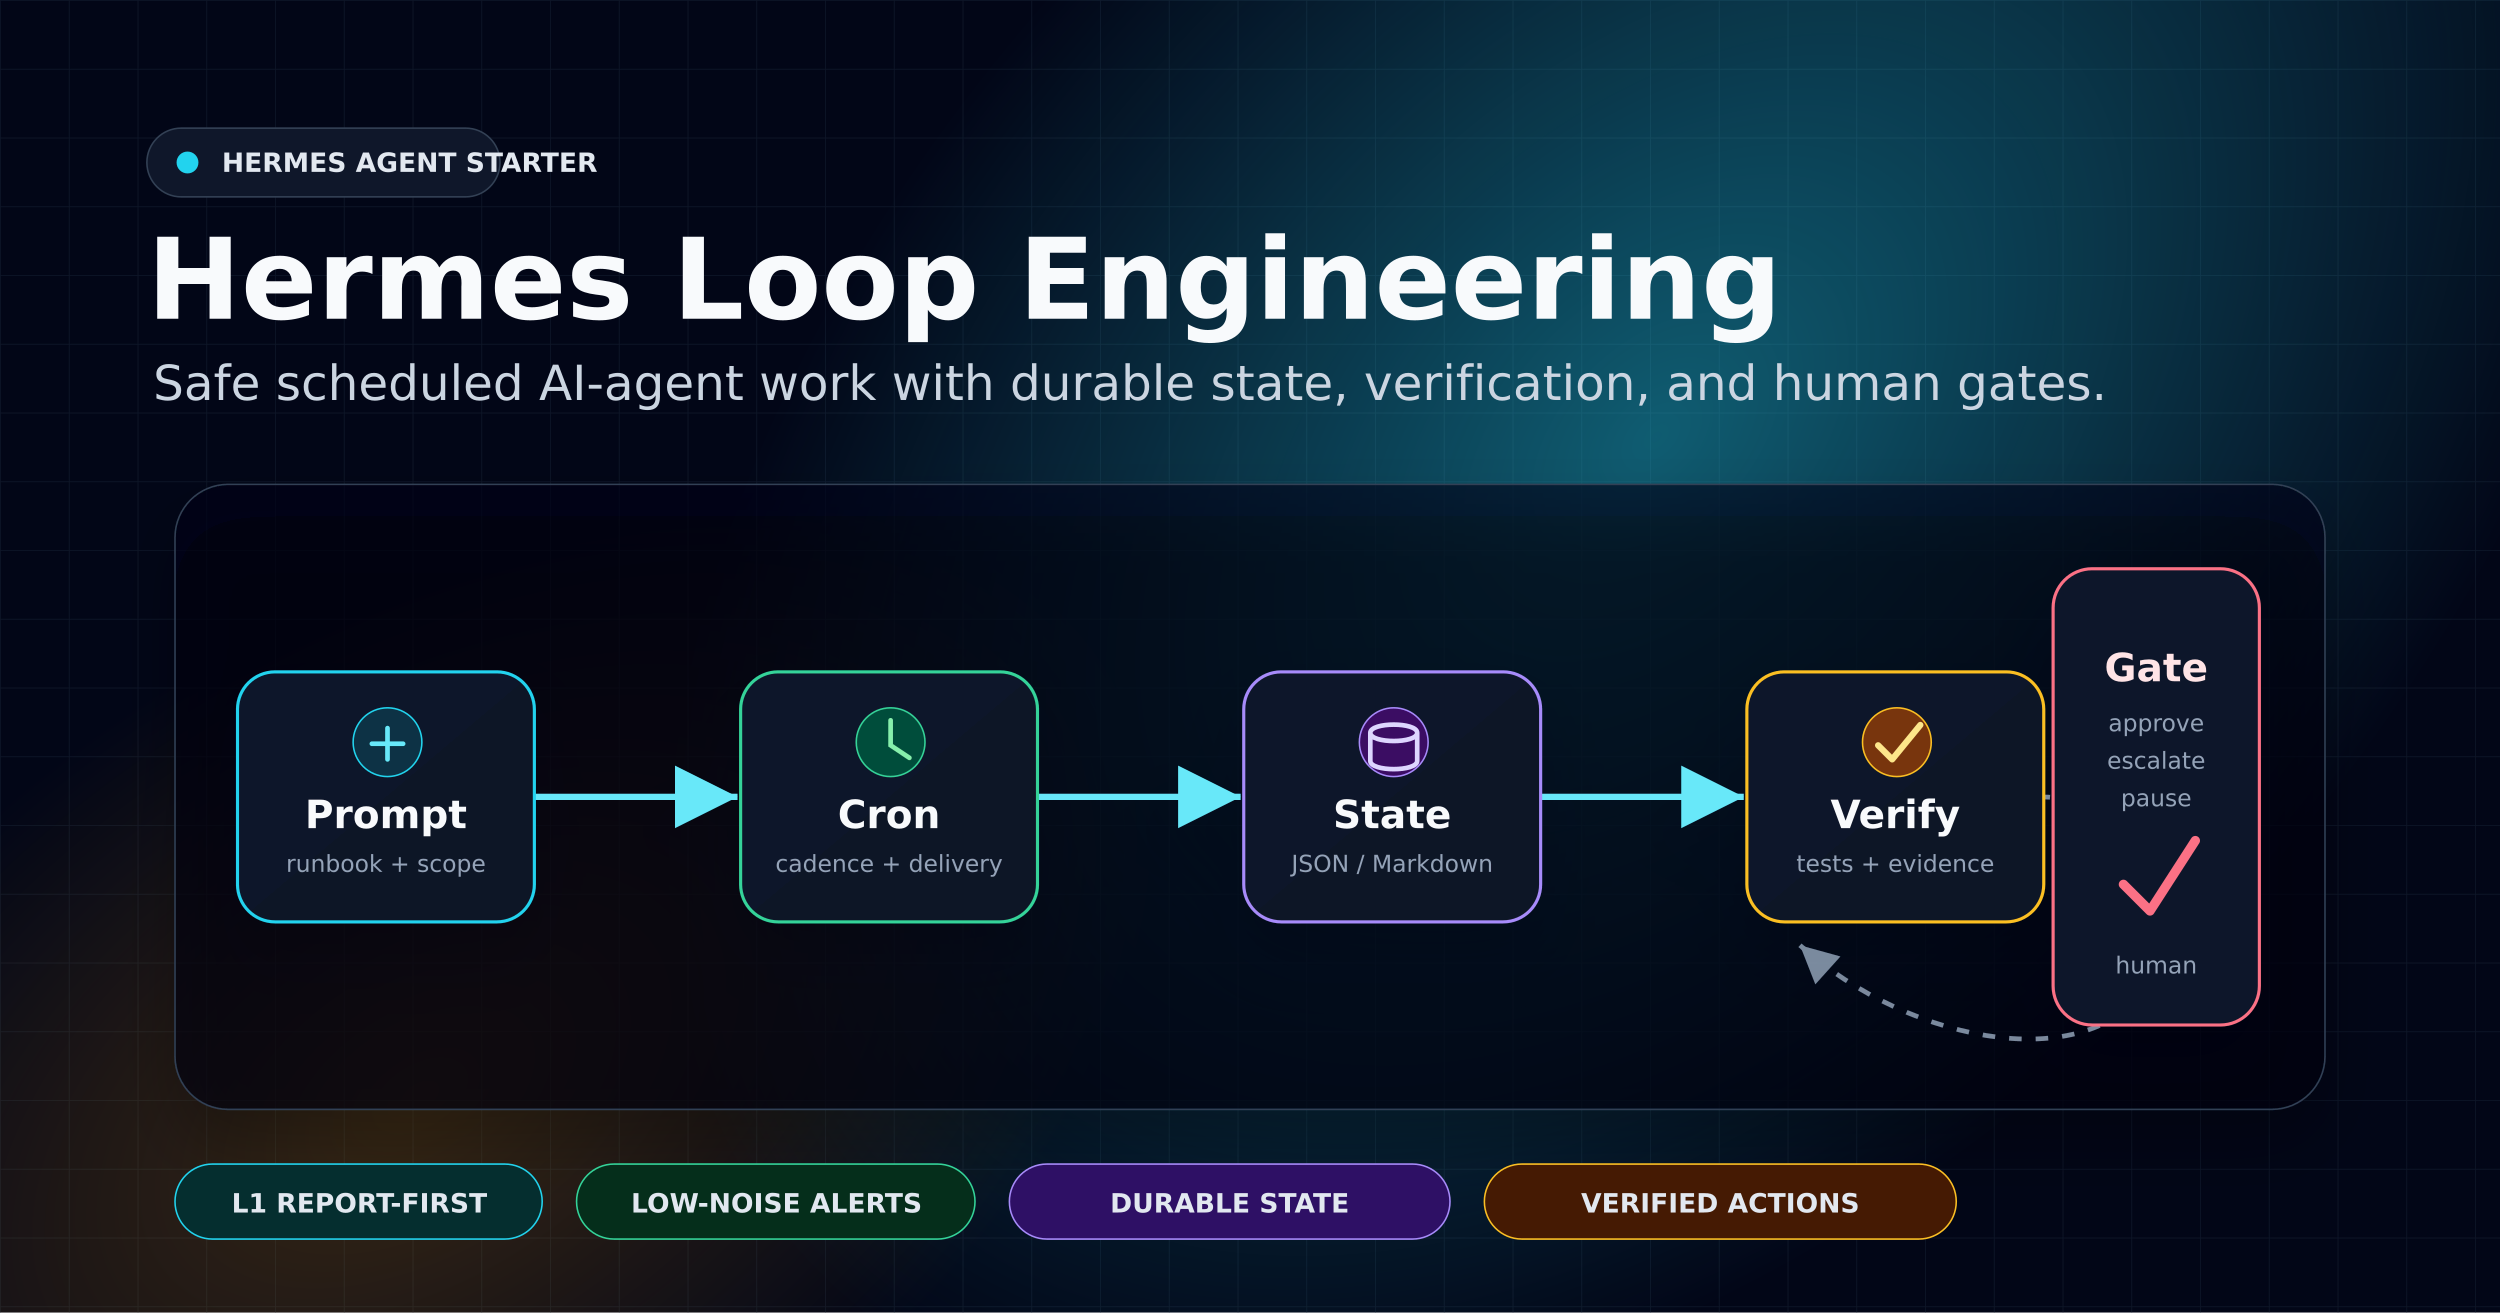
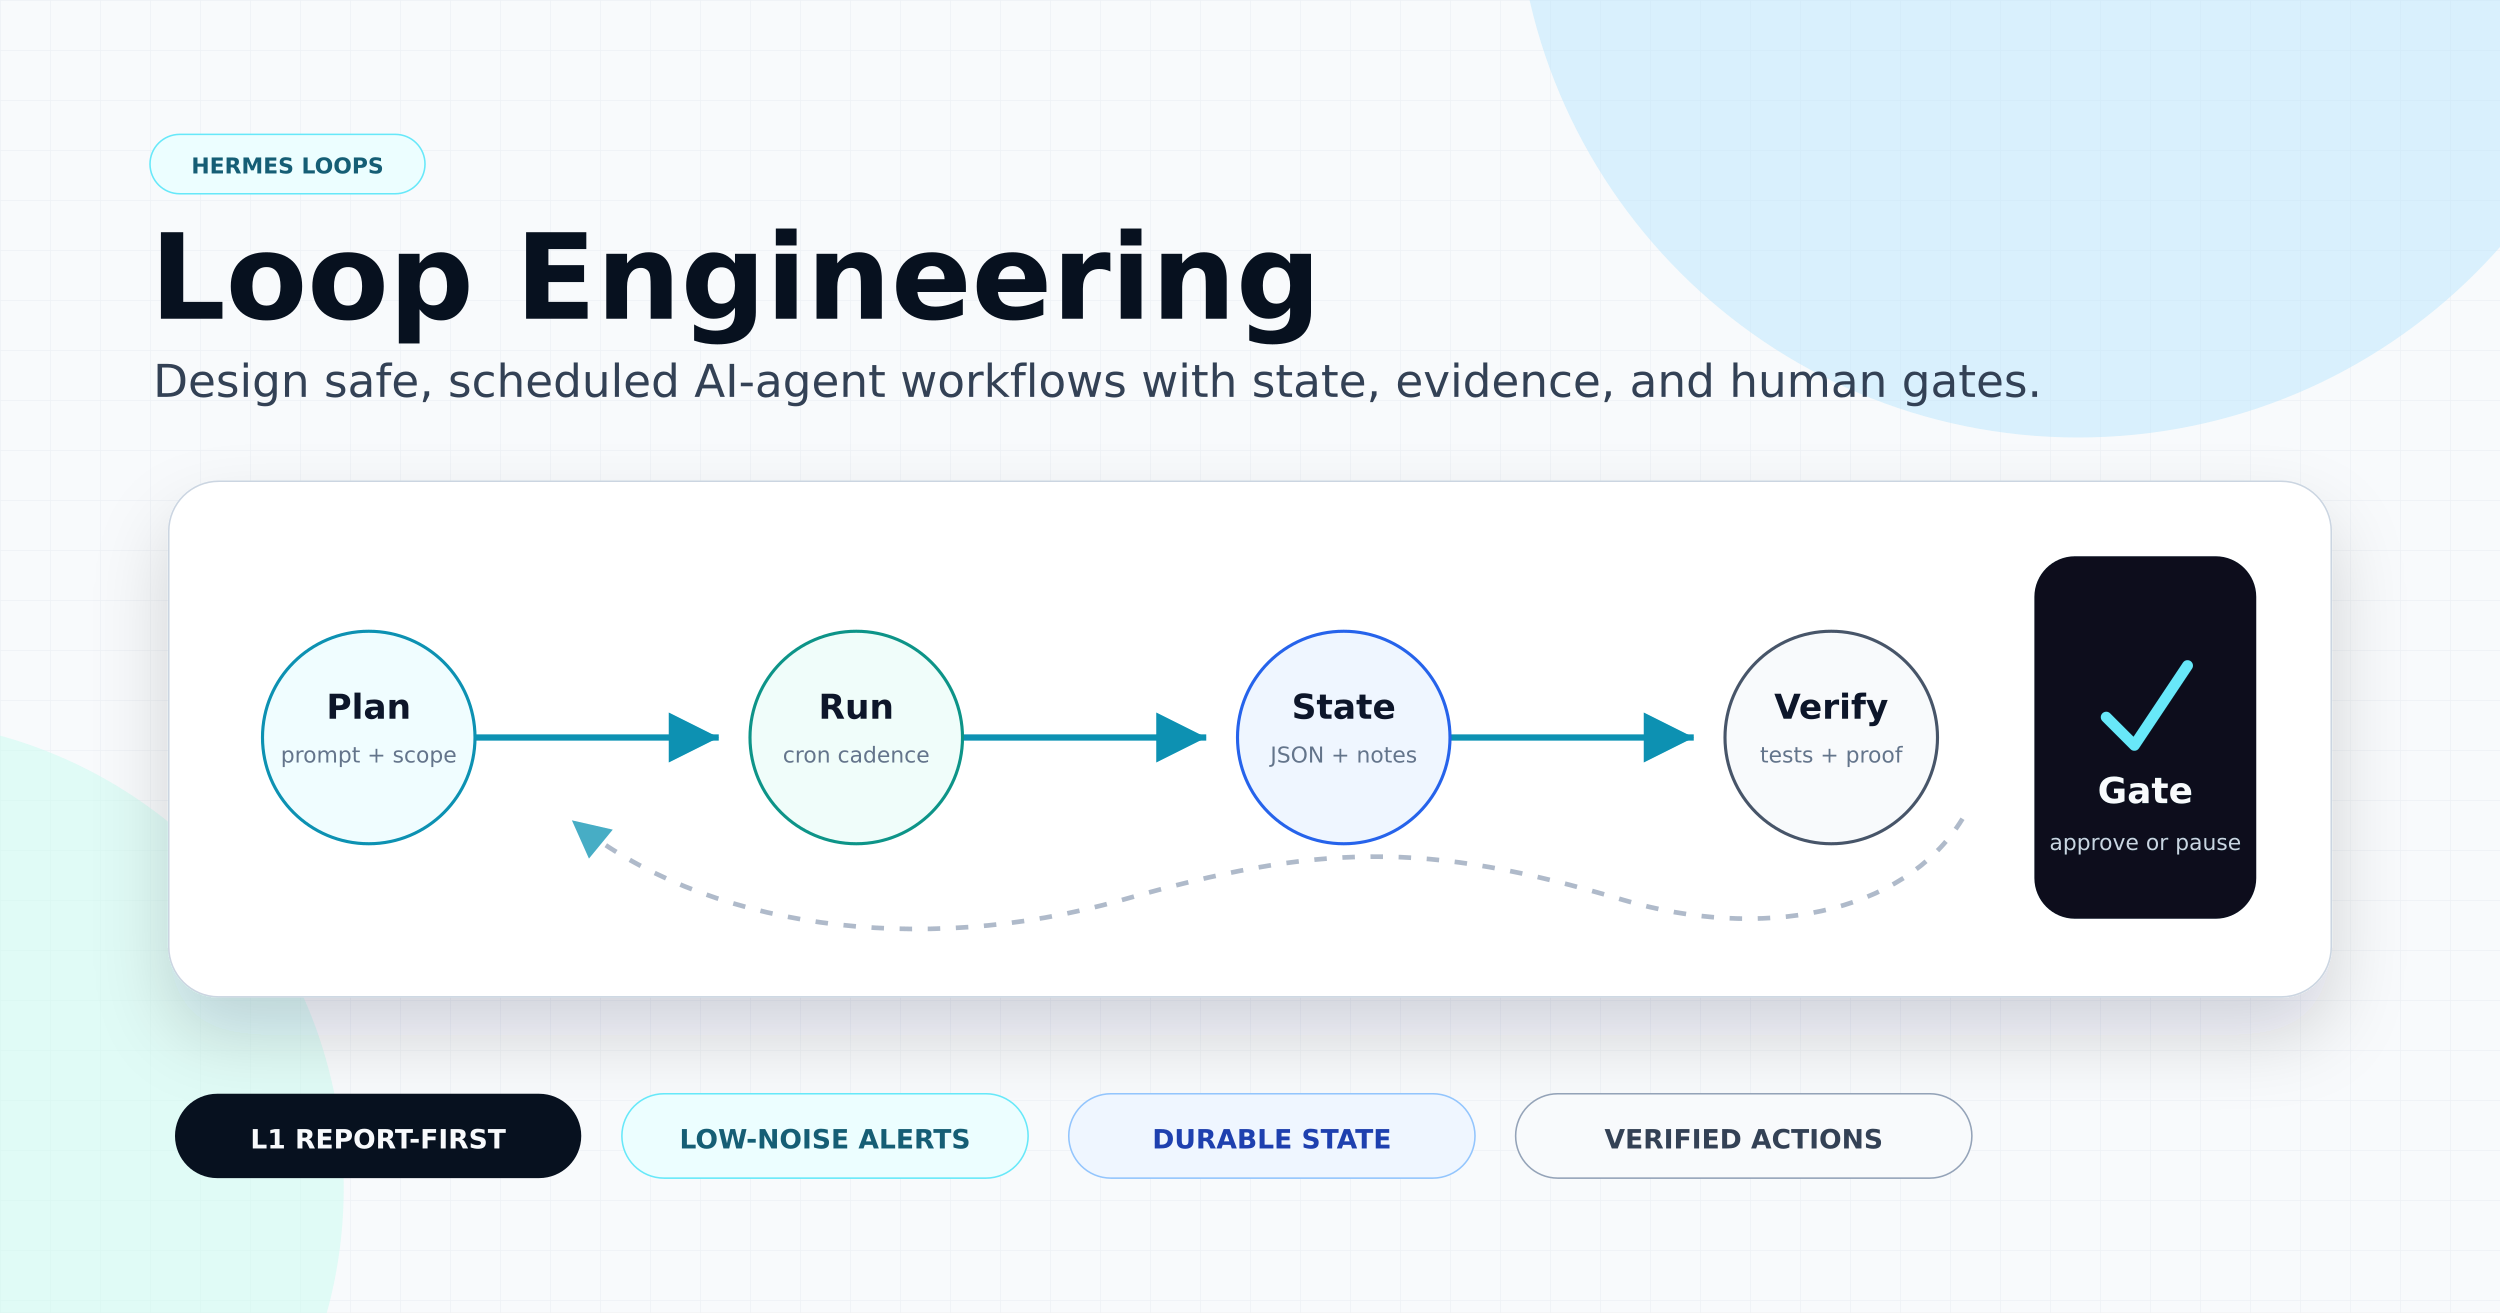
<svg xmlns="http://www.w3.org/2000/svg" width="1600" height="840" viewBox="0 0 1600 840" fill="none" role="img" aria-labelledby="title desc">
  <defs>
    <linearGradient id="bg" x1="0" y1="0" x2="1600" y2="840">
-       <stop stop-color="#020617" />
-       <stop offset="0.55" stop-color="#08111f" />
-       <stop offset="1" stop-color="#111827" />
+       <stop stop-color="#f8fafc" />
+       <stop offset="1" stop-color="#e2edf3" />
    </linearGradient>
-     <radialGradient id="cyanGlow" cx="0" cy="0" r="1" gradientUnits="userSpaceOnUse" gradientTransform="translate(1060 280) rotate(135) scale(760 480)">
-       <stop stop-color="#22d3ee" stop-opacity="0.42" />
-       <stop offset="1" stop-color="#22d3ee" stop-opacity="0" />
-     </radialGradient>
-     <radialGradient id="amberGlow" cx="0" cy="0" r="1" gradientUnits="userSpaceOnUse" gradientTransform="translate(270 700) rotate(-32) scale(520 310)">
-       <stop stop-color="#f59e0b" stop-opacity="0.22" />
-       <stop offset="1" stop-color="#f59e0b" stop-opacity="0" />
-     </radialGradient>
-     <linearGradient id="card" x1="0" y1="0" x2="1" y2="1">
-       <stop stop-color="#0f172a" />
-       <stop offset="1" stop-color="#111827" />
+     <linearGradient id="ink" x1="0" y1="0" x2="1" y2="1">
+       <stop stop-color="#07111f" />
+       <stop offset="1" stop-color="#102033" />
    </linearGradient>
-     <filter id="shadow" x="-30%" y="-30%" width="160%" height="160%">
-       <feDropShadow dx="0" dy="22" stdDeviation="20" flood-color="#000" flood-opacity="0.42" />
+     <linearGradient id="accent" x1="420" y1="150" x2="1220" y2="650" gradientUnits="userSpaceOnUse">
+       <stop stop-color="#0891b2" />
+       <stop offset="1" stop-color="#2563eb" />
+     </linearGradient>
+     <filter id="softShadow" x="-20%" y="-20%" width="140%" height="150%">
+       <feDropShadow dx="0" dy="24" stdDeviation="24" flood-color="#0f172a" flood-opacity="0.16" />
    </filter>
-     <pattern id="grid" width="44" height="44" patternUnits="userSpaceOnUse">
-       <path d="M44 0H0V44" stroke="#1e293b" stroke-width="1" opacity="0.62" fill="none" />
+     <pattern id="fineGrid" width="32" height="32" patternUnits="userSpaceOnUse">
+       <path d="M32 0H0V32" stroke="#cbd5e1" stroke-width="1" opacity="0.45" fill="none" />
    </pattern>
-     <marker id="arrow" markerWidth="14" markerHeight="14" refX="12" refY="7" orient="auto">
-       <path d="M2 2L12 7L2 12Z" fill="#67e8f9" />
-     </marker>
-     <marker id="arrowSlate" markerWidth="12" markerHeight="12" refX="10" refY="6" orient="auto">
-       <path d="M2 2L10 6L2 10Z" fill="#94a3b8" />
+     <marker id="arrow" markerWidth="12" markerHeight="12" refX="10" refY="6" orient="auto">
+       <path d="M2 2L10 6L2 10Z" fill="#0891b2" />
    </marker>
  </defs>
  <rect width="1600" height="840" fill="url(#bg)" />
-   <rect width="1600" height="840" fill="url(#grid)" opacity="0.75" />
-   <rect width="1600" height="840" fill="url(#cyanGlow)" />
-   <rect width="1600" height="840" fill="url(#amberGlow)" />
-   <g transform="translate(94 82)">
-     <rect x="0" y="0" width="226" height="44" rx="22" fill="#0f172a" stroke="#334155" />
-     <circle cx="26" cy="22" r="7" fill="#22d3ee" />
-     <text x="48" y="28" fill="#e2e8f0" font-family="DejaVu Sans" font-size="17" font-weight="800">HERMES AGENT STARTER</text>
-     <text x="0" y="122" fill="#f8fafc" font-family="DejaVu Sans" font-size="72" font-weight="800">Hermes Loop Engineering</text>
-     <text x="4" y="174" fill="#cbd5e1" font-family="DejaVu Sans" font-size="31" font-weight="500">Safe scheduled AI-agent work with durable state, verification, and human gates.</text>
+   <rect width="1600" height="840" fill="url(#fineGrid)" opacity="0.55" />
+   <circle cx="1330" cy="-80" r="360" fill="#bae6fd" opacity="0.5" />
+   <circle cx="-80" cy="760" r="300" fill="#ccfbf1" opacity="0.55" />
+   <g transform="translate(96 86)">
+     <rect width="176" height="38" rx="19" fill="#ecfeff" stroke="#67e8f9" />
+     <text x="88" y="25" text-anchor="middle" fill="#155e75" font-family="DejaVu Sans" font-size="14" font-weight="800">HERMES LOOPS</text>
+     <text x="0" y="118" fill="#07111f" font-family="DejaVu Sans" font-size="76" font-weight="800">Loop Engineering</text>
+     <text x="2" y="168" fill="#334155" font-family="DejaVu Sans" font-size="29" font-weight="500">Design safe, scheduled AI-agent workflows with state, evidence, and human gates.</text>
  </g>
-   <g transform="translate(112 310)" filter="url(#shadow)">
-     <rect width="1376" height="400" rx="34" fill="#020617" fill-opacity="0.62" stroke="#334155" />
-     <path d="M226 200H360" stroke="#67e8f9" stroke-width="4" marker-end="url(#arrow)" />
-     <path d="M548 200H682" stroke="#67e8f9" stroke-width="4" marker-end="url(#arrow)" />
-     <path d="M870 200H1004" stroke="#67e8f9" stroke-width="4" marker-end="url(#arrow)" />
-     <path d="M1192 200 C1265 200 1298 255 1270 310 C1233 384 1110 358 1040 295" stroke="#94a3b8" stroke-width="3" marker-end="url(#arrowSlate)" opacity="0.82" fill="none" stroke-dasharray="8 9" />
-     <g transform="translate(40 120)">
-       <rect width="190" height="160" rx="24" fill="url(#card)" stroke="#22d3ee" stroke-width="2" />
-       <circle cx="96" cy="45" r="22" fill="#083344" stroke="#22d3ee" />
-       <path d="M86 46h20M96 36v20" stroke="#67e8f9" stroke-width="3" stroke-linecap="round" />
-       <text x="95" y="100" text-anchor="middle" fill="#f8fafc" font-family="DejaVu Sans" font-size="25" font-weight="800">Prompt</text>
-       <text x="95" y="128" text-anchor="middle" fill="#94a3b8" font-family="DejaVu Sans" font-size="15">runbook + scope</text>
+   <g transform="translate(108 308)" filter="url(#softShadow)">
+     <rect width="1384" height="330" rx="32" fill="#ffffff" stroke="#cbd5e1" />
+     <path d="M178 164H352" stroke="#0891b2" stroke-width="4" marker-end="url(#arrow)" />
+     <path d="M490 164H664" stroke="#0891b2" stroke-width="4" marker-end="url(#arrow)" />
+     <path d="M802 164H976" stroke="#0891b2" stroke-width="4" marker-end="url(#arrow)" />
+     <path d="M1148 216C1110 278 1018 294 931 268C804 230 736 232 610 268C480 305 342 286 258 217" stroke="#94a3b8" stroke-width="3" stroke-dasharray="8 10" fill="none" opacity="0.75" marker-end="url(#arrow)" />
+     <g transform="translate(42 72)">
+       <circle cx="86" cy="92" r="68" fill="#f0fdff" stroke="#0891b2" stroke-width="2" />
+       <text x="86" y="80" text-anchor="middle" fill="#0f172a" font-family="DejaVu Sans" font-size="22" font-weight="800">Plan</text>
+       <text x="86" y="108" text-anchor="middle" fill="#64748b" font-family="DejaVu Sans" font-size="14">prompt + scope</text>
    </g>
-     <g transform="translate(362 120)">
-       <rect width="190" height="160" rx="24" fill="url(#card)" stroke="#34d399" stroke-width="2" />
-       <circle cx="96" cy="45" r="22" fill="#064e3b" stroke="#34d399" />
-       <path d="M96 31v16l12 8" stroke="#86efac" stroke-width="3" stroke-linecap="round" />
-       <text x="95" y="100" text-anchor="middle" fill="#f8fafc" font-family="DejaVu Sans" font-size="25" font-weight="800">Cron</text>
-       <text x="95" y="128" text-anchor="middle" fill="#94a3b8" font-family="DejaVu Sans" font-size="15">cadence + delivery</text>
+     <g transform="translate(354 72)">
+       <circle cx="86" cy="92" r="68" fill="#f0fdfa" stroke="#0d9488" stroke-width="2" />
+       <text x="86" y="80" text-anchor="middle" fill="#0f172a" font-family="DejaVu Sans" font-size="22" font-weight="800">Run</text>
+       <text x="86" y="108" text-anchor="middle" fill="#64748b" font-family="DejaVu Sans" font-size="14">cron cadence</text>
    </g>
-     <g transform="translate(684 120)">
-       <rect width="190" height="160" rx="24" fill="url(#card)" stroke="#a78bfa" stroke-width="2" />
-       <circle cx="96" cy="45" r="22" fill="#3b0764" stroke="#a78bfa" />
-       <path d="M81 39c0-7 30-7 30 0v18c0 7-30 7-30 0zM81 39c0 7 30 7 30 0" stroke="#ddd6fe" stroke-width="3" fill="none" />
-       <text x="95" y="100" text-anchor="middle" fill="#f8fafc" font-family="DejaVu Sans" font-size="25" font-weight="800">State</text>
-       <text x="95" y="128" text-anchor="middle" fill="#94a3b8" font-family="DejaVu Sans" font-size="15">JSON / Markdown</text>
+     <g transform="translate(666 72)">
+       <circle cx="86" cy="92" r="68" fill="#eff6ff" stroke="#2563eb" stroke-width="2" />
+       <text x="86" y="80" text-anchor="middle" fill="#0f172a" font-family="DejaVu Sans" font-size="22" font-weight="800">State</text>
+       <text x="86" y="108" text-anchor="middle" fill="#64748b" font-family="DejaVu Sans" font-size="14">JSON + notes</text>
    </g>
-     <g transform="translate(1006 120)">
-       <rect width="190" height="160" rx="24" fill="url(#card)" stroke="#fbbf24" stroke-width="2" />
-       <circle cx="96" cy="45" r="22" fill="#78350f" stroke="#fbbf24" />
-       <path d="M84 47l9 9 18-22" stroke="#fde68a" stroke-width="4" stroke-linecap="round" stroke-linejoin="round" />
-       <text x="95" y="100" text-anchor="middle" fill="#f8fafc" font-family="DejaVu Sans" font-size="25" font-weight="800">Verify</text>
-       <text x="95" y="128" text-anchor="middle" fill="#94a3b8" font-family="DejaVu Sans" font-size="15">tests + evidence</text>
+     <g transform="translate(978 72)">
+       <circle cx="86" cy="92" r="68" fill="#f8fafc" stroke="#475569" stroke-width="2" />
+       <text x="86" y="80" text-anchor="middle" fill="#0f172a" font-family="DejaVu Sans" font-size="22" font-weight="800">Verify</text>
+       <text x="86" y="108" text-anchor="middle" fill="#64748b" font-family="DejaVu Sans" font-size="14">tests + proof</text>
    </g>
-     <g transform="translate(1202 54)">
-       <rect width="132" height="292" rx="25" fill="#0f172a" stroke="#fb7185" stroke-width="2" />
-       <text x="66" y="72" text-anchor="middle" fill="#ffe4e6" font-family="DejaVu Sans" font-size="25" font-weight="800">Gate</text>
-       <text x="66" y="104" text-anchor="middle" fill="#94a3b8" font-family="DejaVu Sans" font-size="15">approve</text>
-       <text x="66" y="128" text-anchor="middle" fill="#94a3b8" font-family="DejaVu Sans" font-size="15">escalate</text>
-       <text x="66" y="152" text-anchor="middle" fill="#94a3b8" font-family="DejaVu Sans" font-size="15">pause</text>
-       <path d="M45 202l17 17 29-45" stroke="#fb7185" stroke-width="6" stroke-linecap="round" stroke-linejoin="round" />
-       <text x="66" y="259" text-anchor="middle" fill="#94a3b8" font-family="DejaVu Sans" font-size="15">human</text>
+     <g transform="translate(1194 48)">
+       <rect width="142" height="232" rx="26" fill="#07111f" />
+       <path d="M46 103l18 18 34-51" stroke="#67e8f9" stroke-width="7" stroke-linecap="round" stroke-linejoin="round" />
+       <text x="71" y="158" text-anchor="middle" fill="#f8fafc" font-family="DejaVu Sans" font-size="23" font-weight="800">Gate</text>
+       <text x="71" y="188" text-anchor="middle" fill="#cbd5e1" font-family="DejaVu Sans" font-size="14">approve or pause</text>
    </g>
  </g>
-   <g transform="translate(112 745)">
-     <rect width="235" height="48" rx="24" fill="#052e2f" stroke="#22d3ee" />
-     <text x="118" y="31" text-anchor="middle" fill="#e2e8f0" font-family="DejaVu Sans" font-size="17" font-weight="800">L1 REPORT-FIRST</text>
-     <rect x="257" width="255" height="48" rx="24" fill="#052e1b" stroke="#34d399" />
-     <text x="385" y="31" text-anchor="middle" fill="#e2e8f0" font-family="DejaVu Sans" font-size="17" font-weight="800">LOW-NOISE ALERTS</text>
-     <rect x="534" width="282" height="48" rx="24" fill="#2e1065" stroke="#a78bfa" />
-     <text x="675" y="31" text-anchor="middle" fill="#e2e8f0" font-family="DejaVu Sans" font-size="17" font-weight="800">DURABLE STATE</text>
-     <rect x="838" width="302" height="48" rx="24" fill="#451a03" stroke="#fbbf24" />
-     <text x="989" y="31" text-anchor="middle" fill="#e2e8f0" font-family="DejaVu Sans" font-size="17" font-weight="800">VERIFIED ACTIONS</text>
+   <g transform="translate(112 700)">
+     <rect width="260" height="54" rx="27" fill="#07111f" />
+     <text x="130" y="35" text-anchor="middle" fill="#f8fafc" font-family="DejaVu Sans" font-size="17" font-weight="800">L1 REPORT-FIRST</text>
+     <rect x="286" width="260" height="54" rx="27" fill="#ecfeff" stroke="#67e8f9" />
+     <text x="416" y="35" text-anchor="middle" fill="#155e75" font-family="DejaVu Sans" font-size="17" font-weight="800">LOW-NOISE ALERTS</text>
+     <rect x="572" width="260" height="54" rx="27" fill="#eff6ff" stroke="#93c5fd" />
+     <text x="702" y="35" text-anchor="middle" fill="#1e40af" font-family="DejaVu Sans" font-size="17" font-weight="800">DURABLE STATE</text>
+     <rect x="858" width="292" height="54" rx="27" fill="#f8fafc" stroke="#94a3b8" />
+     <text x="1004" y="35" text-anchor="middle" fill="#334155" font-family="DejaVu Sans" font-size="17" font-weight="800">VERIFIED ACTIONS</text>
  </g>
</svg>
